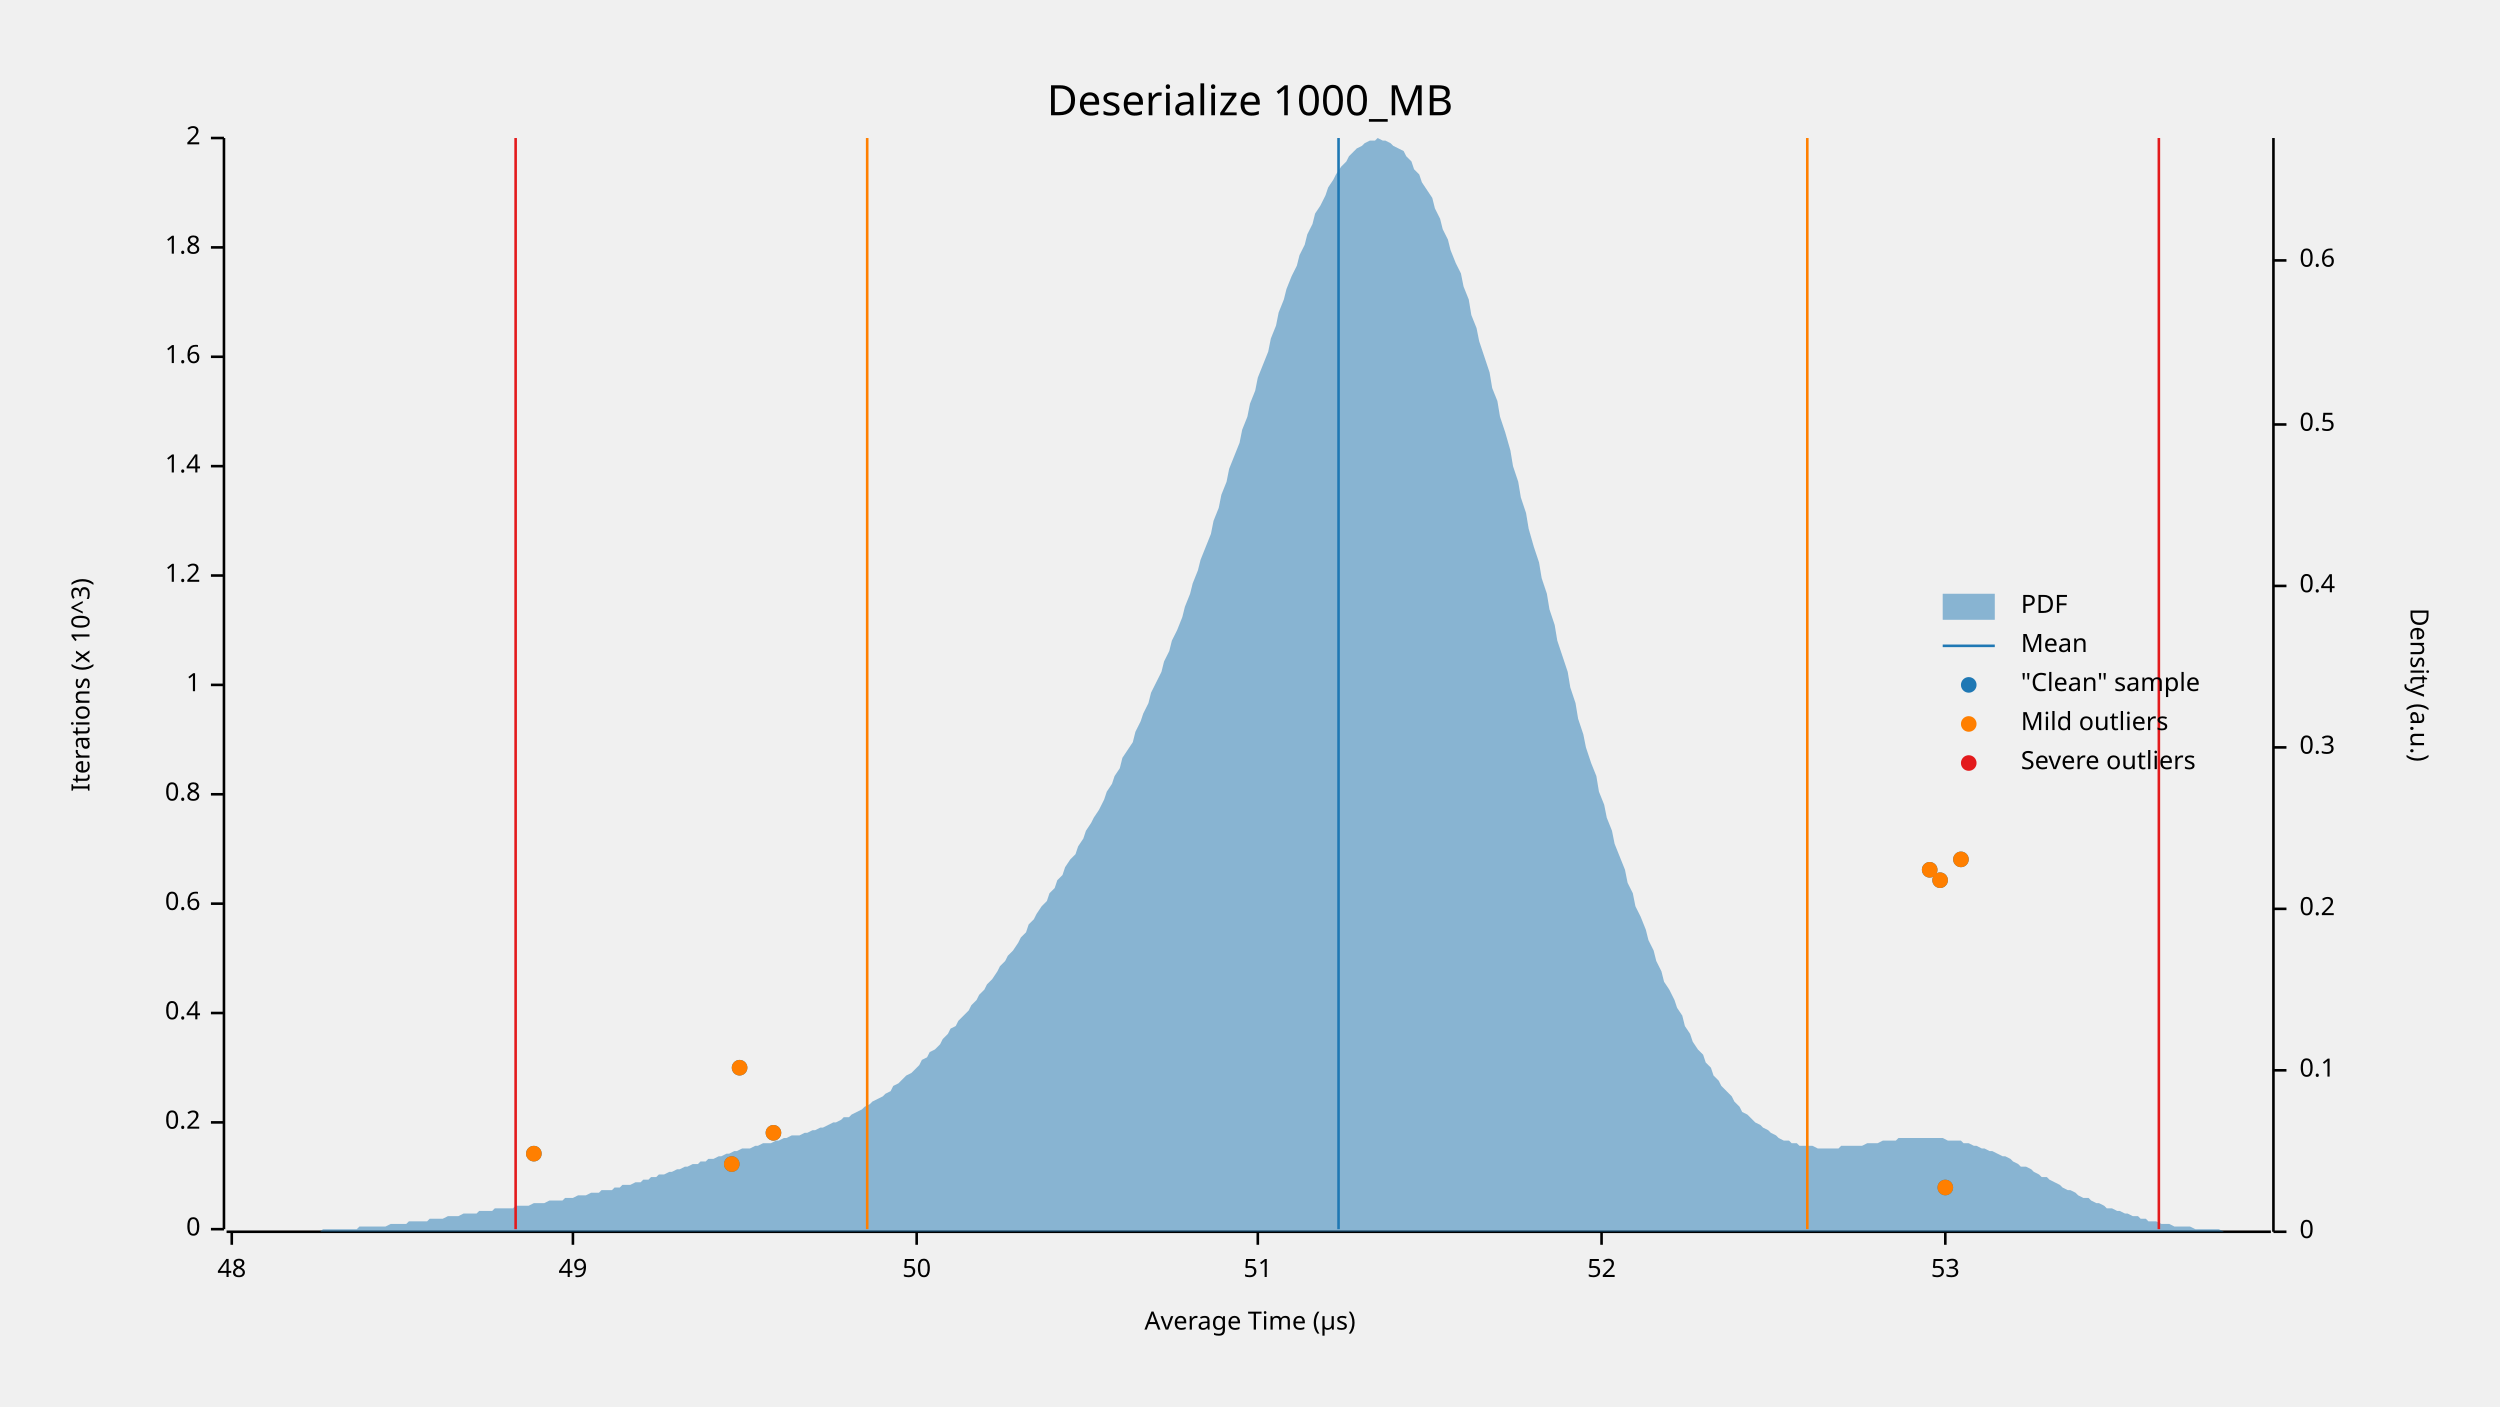
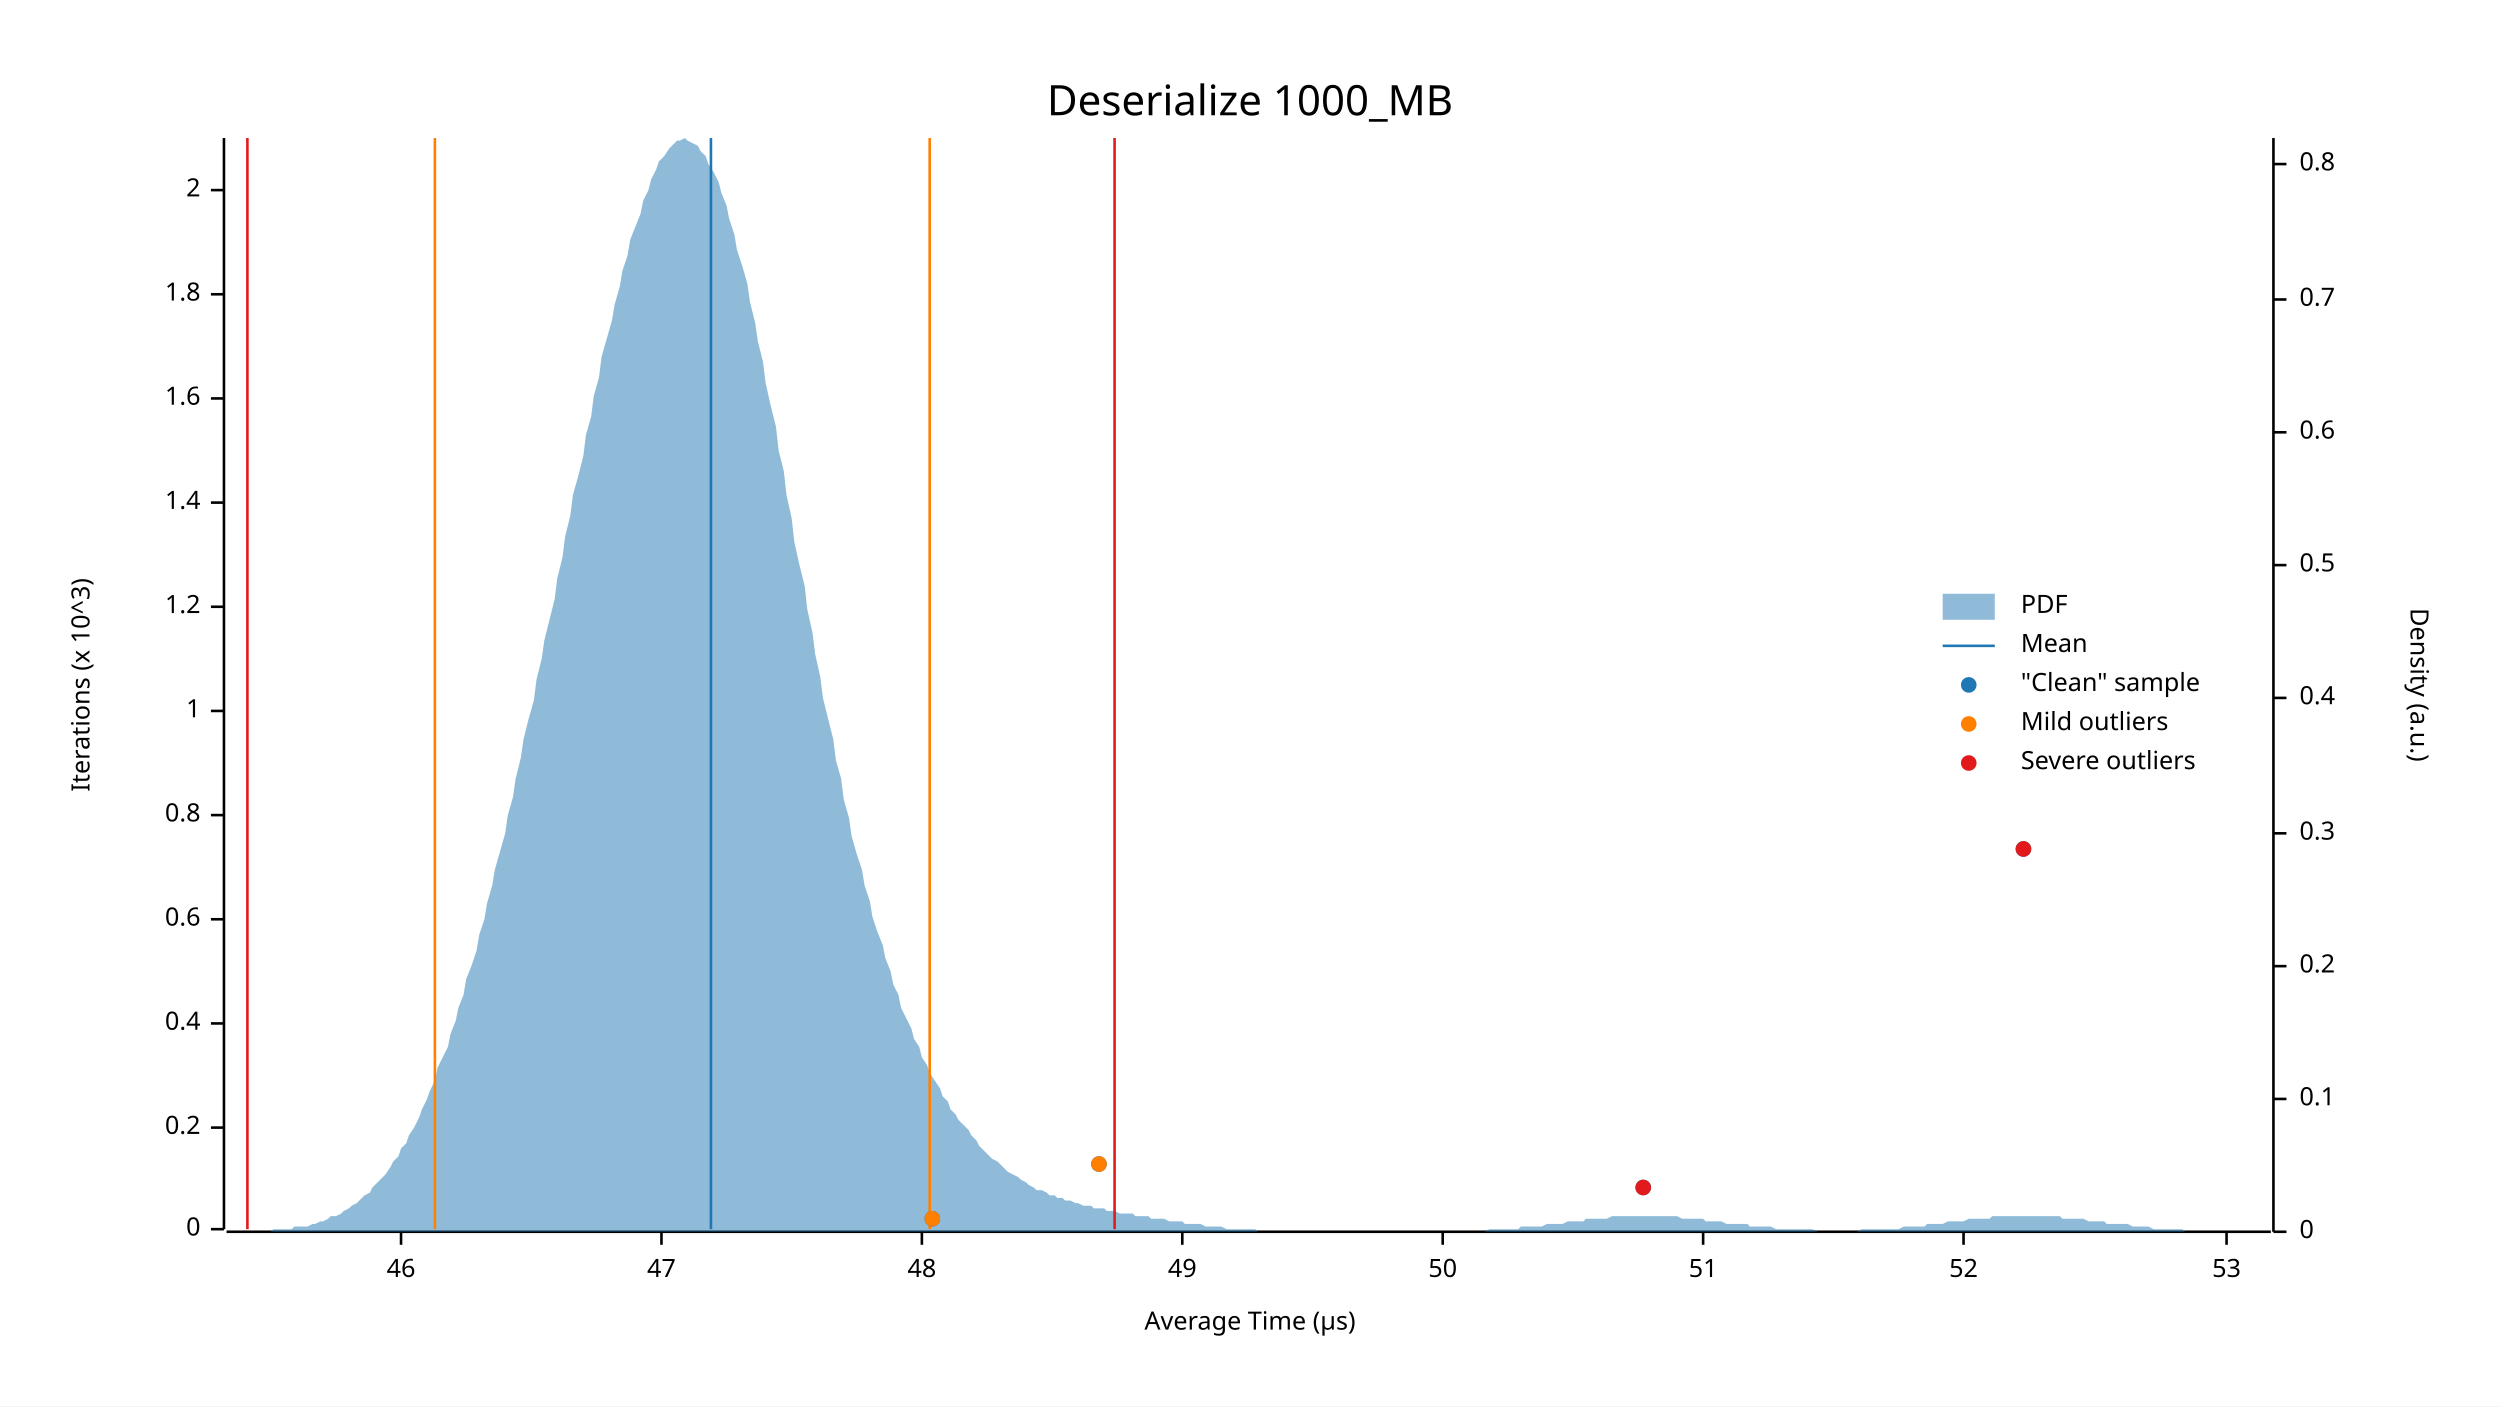
<svg xmlns="http://www.w3.org/2000/svg" width="960" height="540" viewBox="0 0 960 540">
+   <rect width="960" height="540" viewBox="0 0 960 540" fill="#ffffff" />
  <text x="480" y="32" dy="0.76em" text-anchor="middle" font-family="sans-serif" font-size="16.129" opacity="1" fill="#000000">
Deserialize 1000_MB
</text>
  <text x="27" y="263" dy="0.76em" text-anchor="middle" font-family="sans-serif" font-size="9.677" opacity="1" fill="#000000" transform="rotate(270, 27, 263)">
Iterations (x 10^3)
</text>
  <text x="480" y="513" dy="-0.5ex" text-anchor="middle" font-family="sans-serif" font-size="9.677" opacity="1" fill="#000000">
Average Time (µs)
</text>
  <polyline fill="none" opacity="1" stroke="#000000" stroke-width="1" points="86,53 86,472 " />
  <text x="77" y="472" dy="0.5ex" text-anchor="end" font-family="sans-serif" font-size="9.677" opacity="1" fill="#000000">
0
</text>
  <polyline fill="none" opacity="1" stroke="#000000" stroke-width="1" points="81,472 86,472 " />
-   <text x="77" y="431" dy="0.5ex" text-anchor="end" font-family="sans-serif" font-size="9.677" opacity="1" fill="#000000">
+   <text x="77" y="433" dy="0.5ex" text-anchor="end" font-family="sans-serif" font-size="9.677" opacity="1" fill="#000000">
0.2
</text>
-   <polyline fill="none" opacity="1" stroke="#000000" stroke-width="1" points="81,431 86,431 " />
-   <text x="77" y="389" dy="0.5ex" text-anchor="end" font-family="sans-serif" font-size="9.677" opacity="1" fill="#000000">
+   <polyline fill="none" opacity="1" stroke="#000000" stroke-width="1" points="81,433 86,433 " />
+   <text x="77" y="393" dy="0.5ex" text-anchor="end" font-family="sans-serif" font-size="9.677" opacity="1" fill="#000000">
0.4
</text>
-   <polyline fill="none" opacity="1" stroke="#000000" stroke-width="1" points="81,389 86,389 " />
-   <text x="77" y="347" dy="0.5ex" text-anchor="end" font-family="sans-serif" font-size="9.677" opacity="1" fill="#000000">
+   <polyline fill="none" opacity="1" stroke="#000000" stroke-width="1" points="81,393 86,393 " />
+   <text x="77" y="353" dy="0.5ex" text-anchor="end" font-family="sans-serif" font-size="9.677" opacity="1" fill="#000000">
0.6
</text>
-   <polyline fill="none" opacity="1" stroke="#000000" stroke-width="1" points="81,347 86,347 " />
-   <text x="77" y="305" dy="0.5ex" text-anchor="end" font-family="sans-serif" font-size="9.677" opacity="1" fill="#000000">
+   <polyline fill="none" opacity="1" stroke="#000000" stroke-width="1" points="81,353 86,353 " />
+   <text x="77" y="313" dy="0.5ex" text-anchor="end" font-family="sans-serif" font-size="9.677" opacity="1" fill="#000000">
0.8
</text>
-   <polyline fill="none" opacity="1" stroke="#000000" stroke-width="1" points="81,305 86,305 " />
-   <text x="77" y="263" dy="0.5ex" text-anchor="end" font-family="sans-serif" font-size="9.677" opacity="1" fill="#000000">
+   <polyline fill="none" opacity="1" stroke="#000000" stroke-width="1" points="81,313 86,313 " />
+   <text x="77" y="273" dy="0.5ex" text-anchor="end" font-family="sans-serif" font-size="9.677" opacity="1" fill="#000000">
1
</text>
-   <polyline fill="none" opacity="1" stroke="#000000" stroke-width="1" points="81,263 86,263 " />
-   <text x="77" y="221" dy="0.5ex" text-anchor="end" font-family="sans-serif" font-size="9.677" opacity="1" fill="#000000">
+   <polyline fill="none" opacity="1" stroke="#000000" stroke-width="1" points="81,273 86,273 " />
+   <text x="77" y="233" dy="0.5ex" text-anchor="end" font-family="sans-serif" font-size="9.677" opacity="1" fill="#000000">
1.2
</text>
-   <polyline fill="none" opacity="1" stroke="#000000" stroke-width="1" points="81,221 86,221 " />
-   <text x="77" y="179" dy="0.5ex" text-anchor="end" font-family="sans-serif" font-size="9.677" opacity="1" fill="#000000">
+   <polyline fill="none" opacity="1" stroke="#000000" stroke-width="1" points="81,233 86,233 " />
+   <text x="77" y="193" dy="0.5ex" text-anchor="end" font-family="sans-serif" font-size="9.677" opacity="1" fill="#000000">
1.4
</text>
-   <polyline fill="none" opacity="1" stroke="#000000" stroke-width="1" points="81,179 86,179 " />
-   <text x="77" y="137" dy="0.5ex" text-anchor="end" font-family="sans-serif" font-size="9.677" opacity="1" fill="#000000">
+   <polyline fill="none" opacity="1" stroke="#000000" stroke-width="1" points="81,193 86,193 " />
+   <text x="77" y="153" dy="0.5ex" text-anchor="end" font-family="sans-serif" font-size="9.677" opacity="1" fill="#000000">
1.6
</text>
-   <polyline fill="none" opacity="1" stroke="#000000" stroke-width="1" points="81,137 86,137 " />
-   <text x="77" y="95" dy="0.5ex" text-anchor="end" font-family="sans-serif" font-size="9.677" opacity="1" fill="#000000">
+   <polyline fill="none" opacity="1" stroke="#000000" stroke-width="1" points="81,153 86,153 " />
+   <text x="77" y="113" dy="0.5ex" text-anchor="end" font-family="sans-serif" font-size="9.677" opacity="1" fill="#000000">
1.8
</text>
-   <polyline fill="none" opacity="1" stroke="#000000" stroke-width="1" points="81,95 86,95 " />
-   <text x="77" y="53" dy="0.5ex" text-anchor="end" font-family="sans-serif" font-size="9.677" opacity="1" fill="#000000">
+   <polyline fill="none" opacity="1" stroke="#000000" stroke-width="1" points="81,113 86,113 " />
+   <text x="77" y="73" dy="0.5ex" text-anchor="end" font-family="sans-serif" font-size="9.677" opacity="1" fill="#000000">
2
</text>
-   <polyline fill="none" opacity="1" stroke="#000000" stroke-width="1" points="81,53 86,53 " />
+   <polyline fill="none" opacity="1" stroke="#000000" stroke-width="1" points="81,73 86,73 " />
  <polyline fill="none" opacity="1" stroke="#000000" stroke-width="1" points="87,473 872,473 " />
-   <text x="89" y="483" dy="0.76em" text-anchor="middle" font-family="sans-serif" font-size="9.677" opacity="1" fill="#000000">
+   <text x="154" y="483" dy="0.76em" text-anchor="middle" font-family="sans-serif" font-size="9.677" opacity="1" fill="#000000">
+ 46
+ </text>
+   <polyline fill="none" opacity="1" stroke="#000000" stroke-width="1" points="154,473 154,478 " />
+   <text x="254" y="483" dy="0.76em" text-anchor="middle" font-family="sans-serif" font-size="9.677" opacity="1" fill="#000000">
+ 47
+ </text>
+   <polyline fill="none" opacity="1" stroke="#000000" stroke-width="1" points="254,473 254,478 " />
+   <text x="354" y="483" dy="0.76em" text-anchor="middle" font-family="sans-serif" font-size="9.677" opacity="1" fill="#000000">
48
</text>
-   <polyline fill="none" opacity="1" stroke="#000000" stroke-width="1" points="89,473 89,478 " />
-   <text x="220" y="483" dy="0.76em" text-anchor="middle" font-family="sans-serif" font-size="9.677" opacity="1" fill="#000000">
+   <polyline fill="none" opacity="1" stroke="#000000" stroke-width="1" points="354,473 354,478 " />
+   <text x="454" y="483" dy="0.76em" text-anchor="middle" font-family="sans-serif" font-size="9.677" opacity="1" fill="#000000">
49
</text>
-   <polyline fill="none" opacity="1" stroke="#000000" stroke-width="1" points="220,473 220,478 " />
-   <text x="352" y="483" dy="0.76em" text-anchor="middle" font-family="sans-serif" font-size="9.677" opacity="1" fill="#000000">
+   <polyline fill="none" opacity="1" stroke="#000000" stroke-width="1" points="454,473 454,478 " />
+   <text x="554" y="483" dy="0.76em" text-anchor="middle" font-family="sans-serif" font-size="9.677" opacity="1" fill="#000000">
50
</text>
-   <polyline fill="none" opacity="1" stroke="#000000" stroke-width="1" points="352,473 352,478 " />
-   <text x="483" y="483" dy="0.76em" text-anchor="middle" font-family="sans-serif" font-size="9.677" opacity="1" fill="#000000">
+   <polyline fill="none" opacity="1" stroke="#000000" stroke-width="1" points="554,473 554,478 " />
+   <text x="654" y="483" dy="0.76em" text-anchor="middle" font-family="sans-serif" font-size="9.677" opacity="1" fill="#000000">
51
</text>
-   <polyline fill="none" opacity="1" stroke="#000000" stroke-width="1" points="483,473 483,478 " />
-   <text x="615" y="483" dy="0.76em" text-anchor="middle" font-family="sans-serif" font-size="9.677" opacity="1" fill="#000000">
+   <polyline fill="none" opacity="1" stroke="#000000" stroke-width="1" points="654,473 654,478 " />
+   <text x="754" y="483" dy="0.76em" text-anchor="middle" font-family="sans-serif" font-size="9.677" opacity="1" fill="#000000">
52
</text>
-   <polyline fill="none" opacity="1" stroke="#000000" stroke-width="1" points="615,473 615,478 " />
-   <text x="747" y="483" dy="0.76em" text-anchor="middle" font-family="sans-serif" font-size="9.677" opacity="1" fill="#000000">
+   <polyline fill="none" opacity="1" stroke="#000000" stroke-width="1" points="754,473 754,478 " />
+   <text x="855" y="483" dy="0.76em" text-anchor="middle" font-family="sans-serif" font-size="9.677" opacity="1" fill="#000000">
53
</text>
-   <polyline fill="none" opacity="1" stroke="#000000" stroke-width="1" points="747,473 747,478 " />
+   <polyline fill="none" opacity="1" stroke="#000000" stroke-width="1" points="855,473 855,478 " />
  <text x="933" y="263" dy="0.76em" text-anchor="middle" font-family="sans-serif" font-size="9.677" opacity="1" fill="#000000" transform="rotate(90, 933, 263)">
Density (a.u.)
</text>
  <polyline fill="none" opacity="1" stroke="#000000" stroke-width="1" points="873,53 873,473 " />
  <text x="883" y="473" dy="0.5ex" text-anchor="start" font-family="sans-serif" font-size="9.677" opacity="1" fill="#000000">
0
</text>
  <polyline fill="none" opacity="1" stroke="#000000" stroke-width="1" points="873,473 878,473 " />
-   <text x="883" y="411" dy="0.5ex" text-anchor="start" font-family="sans-serif" font-size="9.677" opacity="1" fill="#000000">
+   <text x="883" y="422" dy="0.5ex" text-anchor="start" font-family="sans-serif" font-size="9.677" opacity="1" fill="#000000">
0.1
</text>
-   <polyline fill="none" opacity="1" stroke="#000000" stroke-width="1" points="873,411 878,411 " />
-   <text x="883" y="349" dy="0.5ex" text-anchor="start" font-family="sans-serif" font-size="9.677" opacity="1" fill="#000000">
+   <polyline fill="none" opacity="1" stroke="#000000" stroke-width="1" points="873,422 878,422 " />
+   <text x="883" y="371" dy="0.5ex" text-anchor="start" font-family="sans-serif" font-size="9.677" opacity="1" fill="#000000">
0.2
</text>
-   <polyline fill="none" opacity="1" stroke="#000000" stroke-width="1" points="873,349 878,349 " />
-   <text x="883" y="287" dy="0.5ex" text-anchor="start" font-family="sans-serif" font-size="9.677" opacity="1" fill="#000000">
+   <polyline fill="none" opacity="1" stroke="#000000" stroke-width="1" points="873,371 878,371 " />
+   <text x="883" y="320" dy="0.5ex" text-anchor="start" font-family="sans-serif" font-size="9.677" opacity="1" fill="#000000">
0.3
</text>
-   <polyline fill="none" opacity="1" stroke="#000000" stroke-width="1" points="873,287 878,287 " />
-   <text x="883" y="225" dy="0.5ex" text-anchor="start" font-family="sans-serif" font-size="9.677" opacity="1" fill="#000000">
+   <polyline fill="none" opacity="1" stroke="#000000" stroke-width="1" points="873,320 878,320 " />
+   <text x="883" y="268" dy="0.5ex" text-anchor="start" font-family="sans-serif" font-size="9.677" opacity="1" fill="#000000">
0.4
</text>
-   <polyline fill="none" opacity="1" stroke="#000000" stroke-width="1" points="873,225 878,225 " />
-   <text x="883" y="163" dy="0.5ex" text-anchor="start" font-family="sans-serif" font-size="9.677" opacity="1" fill="#000000">
+   <polyline fill="none" opacity="1" stroke="#000000" stroke-width="1" points="873,268 878,268 " />
+   <text x="883" y="217" dy="0.5ex" text-anchor="start" font-family="sans-serif" font-size="9.677" opacity="1" fill="#000000">
0.5
</text>
-   <polyline fill="none" opacity="1" stroke="#000000" stroke-width="1" points="873,163 878,163 " />
-   <text x="883" y="100" dy="0.5ex" text-anchor="start" font-family="sans-serif" font-size="9.677" opacity="1" fill="#000000">
+   <polyline fill="none" opacity="1" stroke="#000000" stroke-width="1" points="873,217 878,217 " />
+   <text x="883" y="166" dy="0.5ex" text-anchor="start" font-family="sans-serif" font-size="9.677" opacity="1" fill="#000000">
0.6
</text>
-   <polyline fill="none" opacity="1" stroke="#000000" stroke-width="1" points="873,100 878,100 " />
-   <polygon opacity="0.5" fill="#1F78B4" points="87,473 88,473 90,473 91,473 93,473 94,473 96,473 98,473 99,473 101,473 102,473 104,473 105,473 107,473 109,473 110,473 112,473 113,473 115,473 116,473 118,473 120,473 121,473 123,473 124,472 126,472 127,472 129,472 131,472 132,472 134,472 135,472 137,472 138,471 140,471 142,471 143,471 145,471 146,471 148,471 150,470 151,470 153,470 154,470 156,470 157,469 159,469 161,469 162,469 164,469 165,468 167,468 168,468 170,468 172,467 173,467 175,467 176,467 178,466 179,466 181,466 183,466 184,465 186,465 187,465 189,465 190,464 192,464 194,464 195,464 197,464 198,463 200,463 201,463 203,463 205,462 206,462 208,462 209,462 211,461 213,461 214,461 216,461 217,460 219,460 220,460 222,459 224,459 225,459 227,458 228,458 230,458 231,457 233,457 235,457 236,456 238,456 239,455 241,455 242,455 244,454 246,454 247,453 249,453 250,452 252,452 253,451 255,451 257,450 258,450 260,449 261,449 263,448 264,448 266,447 268,447 269,446 271,446 272,445 274,445 276,444 277,444 279,443 280,443 282,442 283,442 285,441 287,441 288,441 290,440 291,440 293,439 294,439 296,439 298,438 299,438 301,437 302,437 304,436 305,436 307,436 309,435 310,435 312,434 313,434 315,433 316,433 318,432 320,431 321,431 323,430 324,429 326,429 327,428 329,427 331,426 332,425 334,424 335,423 337,422 339,421 340,420 342,419 343,417 345,416 346,415 348,413 350,412 351,411 353,409 354,407 356,406 357,404 359,403 361,401 362,399 364,397 365,395 367,394 368,392 370,390 372,388 373,386 375,384 376,382 378,380 379,378 381,376 383,373 384,371 386,369 387,367 389,365 391,362 392,360 394,358 395,355 397,353 398,351 400,348 402,346 403,343 405,341 406,338 408,336 409,333 411,330 413,328 414,325 416,322 417,319 419,316 420,314 422,311 424,307 425,304 427,301 428,298 430,295 431,291 433,288 435,285 436,281 438,277 439,274 441,270 442,266 444,262 446,258 447,254 449,250 450,246 452,242 454,237 455,233 457,228 458,224 460,219 461,215 463,210 465,205 466,200 468,195 469,190 471,185 472,180 474,175 476,170 477,165 479,160 480,155 482,150 483,145 485,140 487,135 488,130 490,125 491,120 493,115 494,111 496,106 498,102 499,98 501,94 502,90 504,86 505,82 507,79 509,75 510,72 512,69 513,67 515,64 517,62 518,60 520,58 521,57 523,56 524,55 526,54 528,54 529,53 531,54 532,54 534,55 535,56 537,57 539,58 540,60 542,62 543,65 545,67 546,70 548,73 550,76 551,80 553,84 554,88 556,92 557,96 559,101 561,105 562,110 564,115 565,121 567,126 568,131 570,137 572,143 573,149 575,154 576,160 578,166 580,173 581,179 583,185 584,191 586,197 587,203 589,210 591,216 592,222 594,228 595,234 597,240 598,246 600,252 602,258 603,264 605,270 606,276 608,282 609,287 611,293 613,298 614,304 616,309 617,314 619,319 620,324 622,329 624,334 625,339 627,343 628,348 630,352 632,357 633,361 635,365 636,369 638,373 639,377 641,380 643,384 644,387 646,390 647,394 649,397 650,400 652,403 654,405 655,408 657,410 658,413 660,415 661,417 663,419 665,421 666,423 668,425 669,427 671,428 672,429 674,431 676,432 677,433 679,434 680,435 682,436 683,437 685,438 687,438 688,439 690,439 691,440 693,440 695,440 696,440 698,441 699,441 701,441 702,441 704,441 706,441 707,440 709,440 710,440 712,440 713,440 715,440 717,439 718,439 720,439 721,439 723,438 724,438 726,438 728,438 729,437 731,437 732,437 734,437 735,437 737,437 739,437 740,437 742,437 743,437 745,437 746,437 748,438 750,438 751,438 753,438 754,439 756,439 758,440 759,440 761,441 762,441 764,442 765,442 767,443 769,444 770,444 772,445 773,446 775,447 776,448 778,448 780,449 781,450 783,451 784,452 786,452 787,453 789,454 791,455 792,456 794,457 795,457 797,458 798,459 800,460 802,460 803,461 805,462 806,462 808,463 809,464 811,464 813,465 814,465 816,466 817,466 819,467 821,467 822,468 824,468 825,469 827,469 828,469 830,470 832,470 833,470 835,471 836,471 838,471 839,471 841,471 843,472 844,472 846,472 847,472 849,472 850,472 852,472 854,473 855,473 857,473 858,473 860,473 861,473 863,473 865,473 866,473 868,473 869,473 871,473 873,473 873,473 87,473 " />
-   <polyline fill="none" opacity="1" stroke="#1F78B4" stroke-width="1" points="514,472 514,53 " />
-   <polyline fill="none" opacity="1" stroke="#FF7F00" stroke-width="1" points="333,472 333,53 " />
-   <polyline fill="none" opacity="1" stroke="#FF7F00" stroke-width="1" points="694,472 694,53 " />
-   <polyline fill="none" opacity="1" stroke="#E31A1C" stroke-width="1" points="198,472 198,53 " />
-   <polyline fill="none" opacity="1" stroke="#E31A1C" stroke-width="1" points="829,472 829,53 " />
-   <circle cx="747" cy="456" r="3" opacity="1" fill="#1F78B4" stroke="none" stroke-width="1" />
-   <circle cx="281" cy="447" r="3" opacity="1" fill="#1F78B4" stroke="none" stroke-width="1" />
-   <circle cx="205" cy="443" r="3" opacity="1" fill="#1F78B4" stroke="none" stroke-width="1" />
-   <circle cx="297" cy="435" r="3" opacity="1" fill="#1F78B4" stroke="none" stroke-width="1" />
-   <circle cx="284" cy="410" r="3" opacity="1" fill="#1F78B4" stroke="none" stroke-width="1" />
-   <circle cx="745" cy="338" r="3" opacity="1" fill="#1F78B4" stroke="none" stroke-width="1" />
-   <circle cx="741" cy="334" r="3" opacity="1" fill="#1F78B4" stroke="none" stroke-width="1" />
-   <circle cx="753" cy="330" r="3" opacity="1" fill="#1F78B4" stroke="none" stroke-width="1" />
-   <circle cx="747" cy="456" r="3" opacity="1" fill="#FF7F00" stroke="none" stroke-width="1" />
-   <circle cx="281" cy="447" r="3" opacity="1" fill="#FF7F00" stroke="none" stroke-width="1" />
-   <circle cx="205" cy="443" r="3" opacity="1" fill="#FF7F00" stroke="none" stroke-width="1" />
-   <circle cx="297" cy="435" r="3" opacity="1" fill="#FF7F00" stroke="none" stroke-width="1" />
-   <circle cx="284" cy="410" r="3" opacity="1" fill="#FF7F00" stroke="none" stroke-width="1" />
-   <circle cx="745" cy="338" r="3" opacity="1" fill="#FF7F00" stroke="none" stroke-width="1" />
-   <circle cx="741" cy="334" r="3" opacity="1" fill="#FF7F00" stroke="none" stroke-width="1" />
-   <circle cx="753" cy="330" r="3" opacity="1" fill="#FF7F00" stroke="none" stroke-width="1" />
+   <polyline fill="none" opacity="1" stroke="#000000" stroke-width="1" points="873,166 878,166 " />
+   <text x="883" y="115" dy="0.5ex" text-anchor="start" font-family="sans-serif" font-size="9.677" opacity="1" fill="#000000">
+ 0.7
+ </text>
+   <polyline fill="none" opacity="1" stroke="#000000" stroke-width="1" points="873,115 878,115 " />
+   <text x="883" y="63" dy="0.5ex" text-anchor="start" font-family="sans-serif" font-size="9.677" opacity="1" fill="#000000">
+ 0.8
+ </text>
+   <polyline fill="none" opacity="1" stroke="#000000" stroke-width="1" points="873,63 878,63 " />
+   <polygon opacity="0.5" fill="#1F78B4" points="87,473 88,473 90,473 91,473 93,473 94,473 96,473 98,473 99,473 101,473 102,473 104,473 105,472 107,472 109,472 110,472 112,472 113,471 115,471 116,471 118,471 120,470 121,470 123,469 124,469 126,468 127,467 129,467 131,466 132,465 134,464 135,463 137,462 138,461 140,459 142,458 143,456 145,454 146,453 148,451 150,448 151,446 153,444 154,441 156,439 157,436 159,433 161,429 162,426 164,422 165,419 167,415 168,410 170,406 172,402 173,397 175,392 176,387 178,382 179,376 181,371 183,365 184,359 186,353 187,347 189,340 190,334 192,327 194,320 195,313 197,306 198,299 200,291 201,284 203,276 205,269 206,261 208,253 209,246 211,238 213,230 214,222 216,214 217,206 219,198 220,190 222,183 224,175 225,167 227,160 228,152 230,145 231,137 233,130 235,123 236,117 238,110 239,104 241,98 242,92 244,87 246,82 247,77 249,73 250,69 252,65 253,62 255,60 257,57 258,56 260,54 261,54 263,53 264,54 266,55 268,56 269,58 271,60 272,63 274,66 276,70 277,74 279,79 280,84 282,90 283,96 285,102 287,109 288,116 290,124 291,131 293,139 294,147 296,156 298,164 299,173 301,181 302,190 304,199 305,208 307,217 309,225 310,234 312,243 313,251 315,260 316,268 318,276 320,284 321,292 323,299 324,307 326,314 327,321 329,328 331,334 332,340 334,346 335,352 337,358 339,363 340,368 342,373 343,378 345,382 346,387 348,391 350,395 351,399 353,402 354,406 356,409 357,412 359,415 361,418 362,421 364,423 365,426 367,428 368,430 370,432 372,434 373,436 375,438 376,440 378,442 379,443 381,445 383,446 384,447 386,449 387,450 389,451 391,452 392,453 394,454 395,455 397,456 398,457 400,457 402,458 403,459 405,459 406,460 408,460 409,461 411,461 413,462 414,462 416,463 417,463 419,463 420,464 422,464 424,464 425,465 427,465 428,465 430,466 431,466 433,466 435,466 436,467 438,467 439,467 441,467 442,468 444,468 446,468 447,468 449,469 450,469 452,469 454,469 455,470 457,470 458,470 460,470 461,470 463,471 465,471 466,471 468,471 469,471 471,472 472,472 474,472 476,472 477,472 479,472 480,472 482,472 483,473 485,473 487,473 488,473 490,473 491,473 493,473 494,473 496,473 498,473 499,473 501,473 502,473 504,473 505,473 507,473 509,473 510,473 512,473 513,473 515,473 517,473 518,473 520,473 521,473 523,473 524,473 526,473 528,473 529,473 531,473 532,473 534,473 535,473 537,473 539,473 540,473 542,473 543,473 545,473 546,473 548,473 550,473 551,473 553,473 554,473 556,473 557,473 559,473 561,473 562,473 564,473 565,473 567,473 568,473 570,473 572,472 573,472 575,472 576,472 578,472 580,472 581,472 583,472 584,471 586,471 587,471 589,471 591,471 592,471 594,470 595,470 597,470 598,470 600,470 602,469 603,469 605,469 606,469 608,469 609,468 611,468 613,468 614,468 616,468 617,468 619,467 620,467 622,467 624,467 625,467 627,467 628,467 630,467 632,467 633,467 635,467 636,467 638,467 639,467 641,467 643,467 644,467 646,468 647,468 649,468 650,468 652,468 654,468 655,469 657,469 658,469 660,469 661,469 663,470 665,470 666,470 668,470 669,470 671,470 672,471 674,471 676,471 677,471 679,471 680,471 682,472 683,472 685,472 687,472 688,472 690,472 691,472 693,472 695,472 696,472 698,473 699,473 701,473 702,473 704,473 706,473 707,473 709,473 710,473 712,473 713,473 715,472 717,472 718,472 720,472 721,472 723,472 724,472 726,472 728,472 729,472 731,471 732,471 734,471 735,471 737,471 739,471 740,470 742,470 743,470 745,470 746,470 748,469 750,469 751,469 753,469 754,469 756,468 758,468 759,468 761,468 762,468 764,468 765,467 767,467 769,467 770,467 772,467 773,467 775,467 776,467 778,467 780,467 781,467 783,467 784,467 786,467 787,467 789,467 791,467 792,468 794,468 795,468 797,468 798,468 800,468 802,469 803,469 805,469 806,469 808,469 809,470 811,470 813,470 814,470 816,470 817,470 819,471 821,471 822,471 824,471 825,471 827,472 828,472 830,472 832,472 833,472 835,472 836,472 838,472 839,473 841,473 843,473 844,473 846,473 847,473 849,473 850,473 852,473 854,473 855,473 857,473 858,473 860,473 861,473 863,473 865,473 866,473 868,473 869,473 871,473 873,473 873,473 87,473 " />
+   <polyline fill="none" opacity="1" stroke="#1F78B4" stroke-width="1" points="273,472 273,53 " />
+   <polyline fill="none" opacity="1" stroke="#FF7F00" stroke-width="1" points="167,472 167,53 " />
+   <polyline fill="none" opacity="1" stroke="#FF7F00" stroke-width="1" points="357,472 357,53 " />
+   <polyline fill="none" opacity="1" stroke="#E31A1C" stroke-width="1" points="95,472 95,53 " />
+   <polyline fill="none" opacity="1" stroke="#E31A1C" stroke-width="1" points="428,472 428,53 " />
+   <circle cx="358" cy="468" r="3" opacity="1" fill="#1F78B4" stroke="none" stroke-width="1" />
+   <circle cx="631" cy="456" r="3" opacity="1" fill="#1F78B4" stroke="none" stroke-width="1" />
+   <circle cx="422" cy="447" r="3" opacity="1" fill="#1F78B4" stroke="none" stroke-width="1" />
+   <circle cx="777" cy="326" r="3" opacity="1" fill="#1F78B4" stroke="none" stroke-width="1" />
+   <circle cx="358" cy="468" r="3" opacity="1" fill="#FF7F00" stroke="none" stroke-width="1" />
+   <circle cx="422" cy="447" r="3" opacity="1" fill="#FF7F00" stroke="none" stroke-width="1" />
+   <circle cx="631" cy="456" r="3" opacity="1" fill="#E31A1C" stroke="none" stroke-width="1" />
+   <circle cx="777" cy="326" r="3" opacity="1" fill="#E31A1C" stroke="none" stroke-width="1" />
  <text x="776" y="228" dy="0.76em" text-anchor="start" font-family="sans-serif" font-size="9.677" opacity="1" fill="#000000">
PDF
</text>
  <text x="776" y="243" dy="0.76em" text-anchor="start" font-family="sans-serif" font-size="9.677" opacity="1" fill="#000000">
Mean
</text>
  <text x="776" y="258" dy="0.76em" text-anchor="start" font-family="sans-serif" font-size="9.677" opacity="1" fill="#000000">
"Clean" sample
</text>
  <text x="776" y="273" dy="0.76em" text-anchor="start" font-family="sans-serif" font-size="9.677" opacity="1" fill="#000000">
Mild outliers
</text>
  <text x="776" y="288" dy="0.76em" text-anchor="start" font-family="sans-serif" font-size="9.677" opacity="1" fill="#000000">
Severe outliers
</text>
  <rect x="746" y="228" width="20" height="10" opacity="0.5" fill="#1F78B4" stroke="none" />
  <polyline fill="none" opacity="1" stroke="#1F78B4" stroke-width="1" points="746,248 766,248 " />
  <circle cx="756" cy="263" r="3" opacity="1" fill="#1F78B4" stroke="none" stroke-width="1" />
  <circle cx="756" cy="278" r="3" opacity="1" fill="#FF7F00" stroke="none" stroke-width="1" />
  <circle cx="756" cy="293" r="3" opacity="1" fill="#E31A1C" stroke="none" stroke-width="1" />
</svg>
